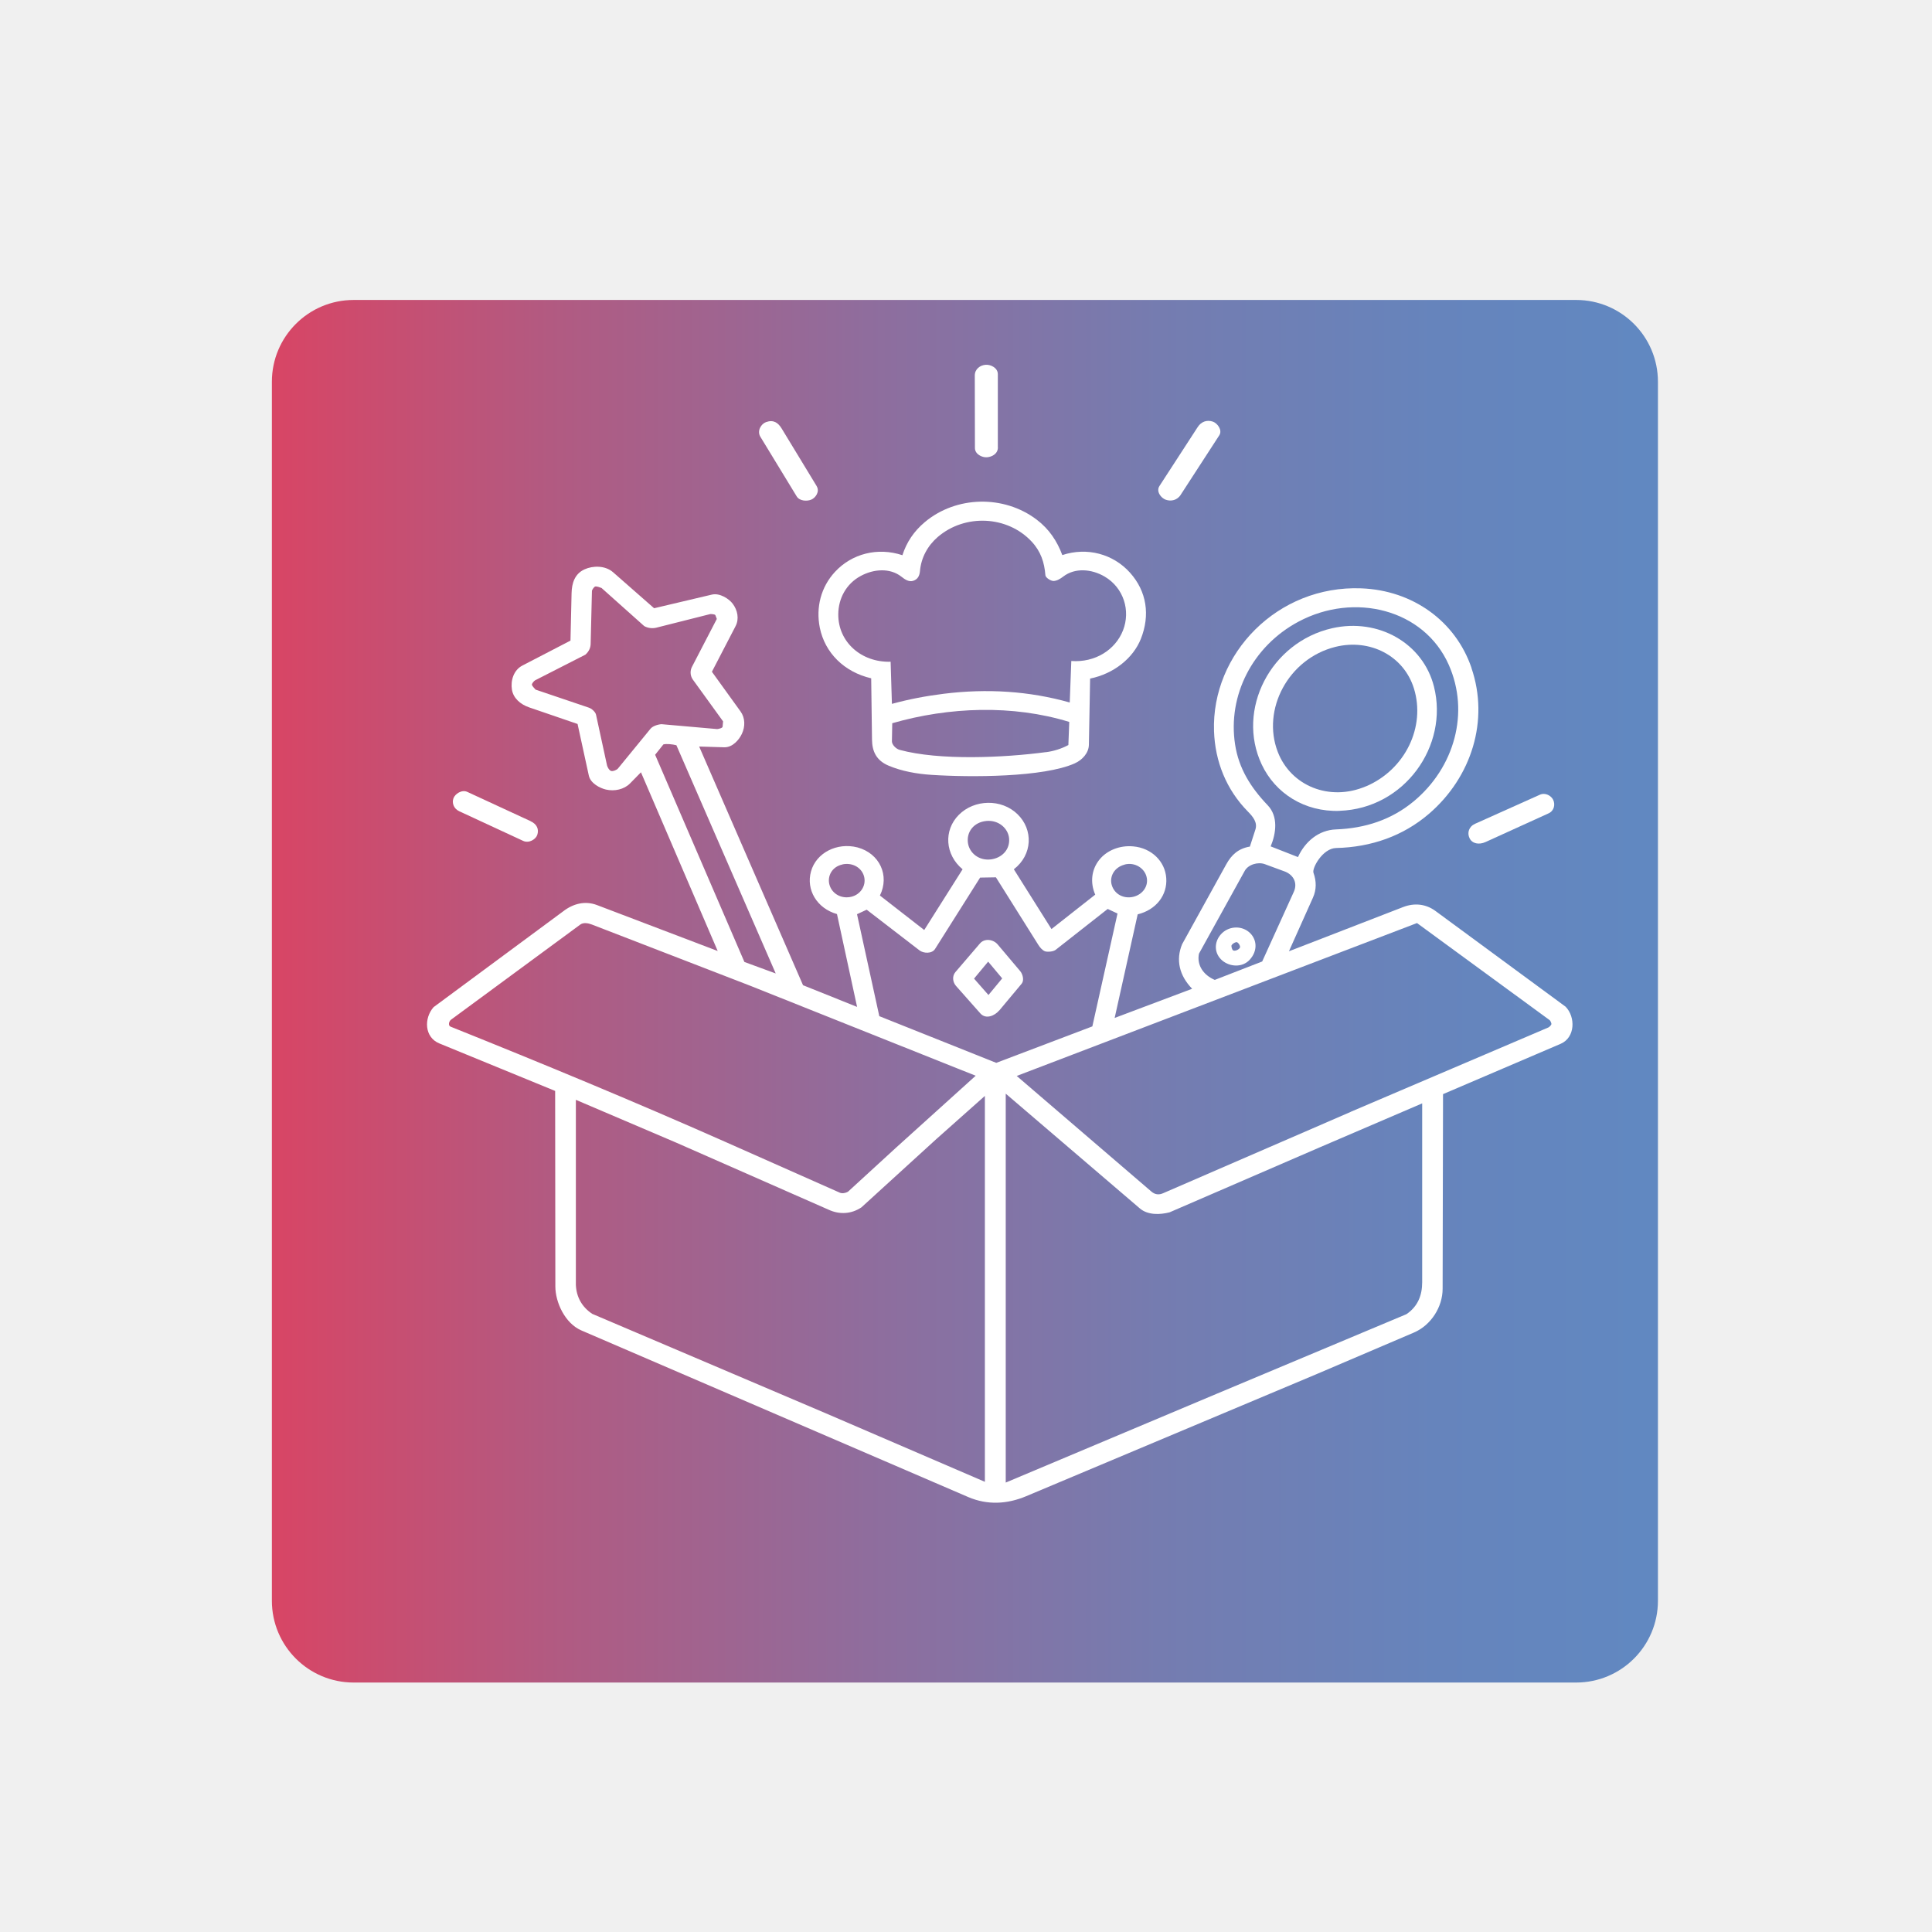
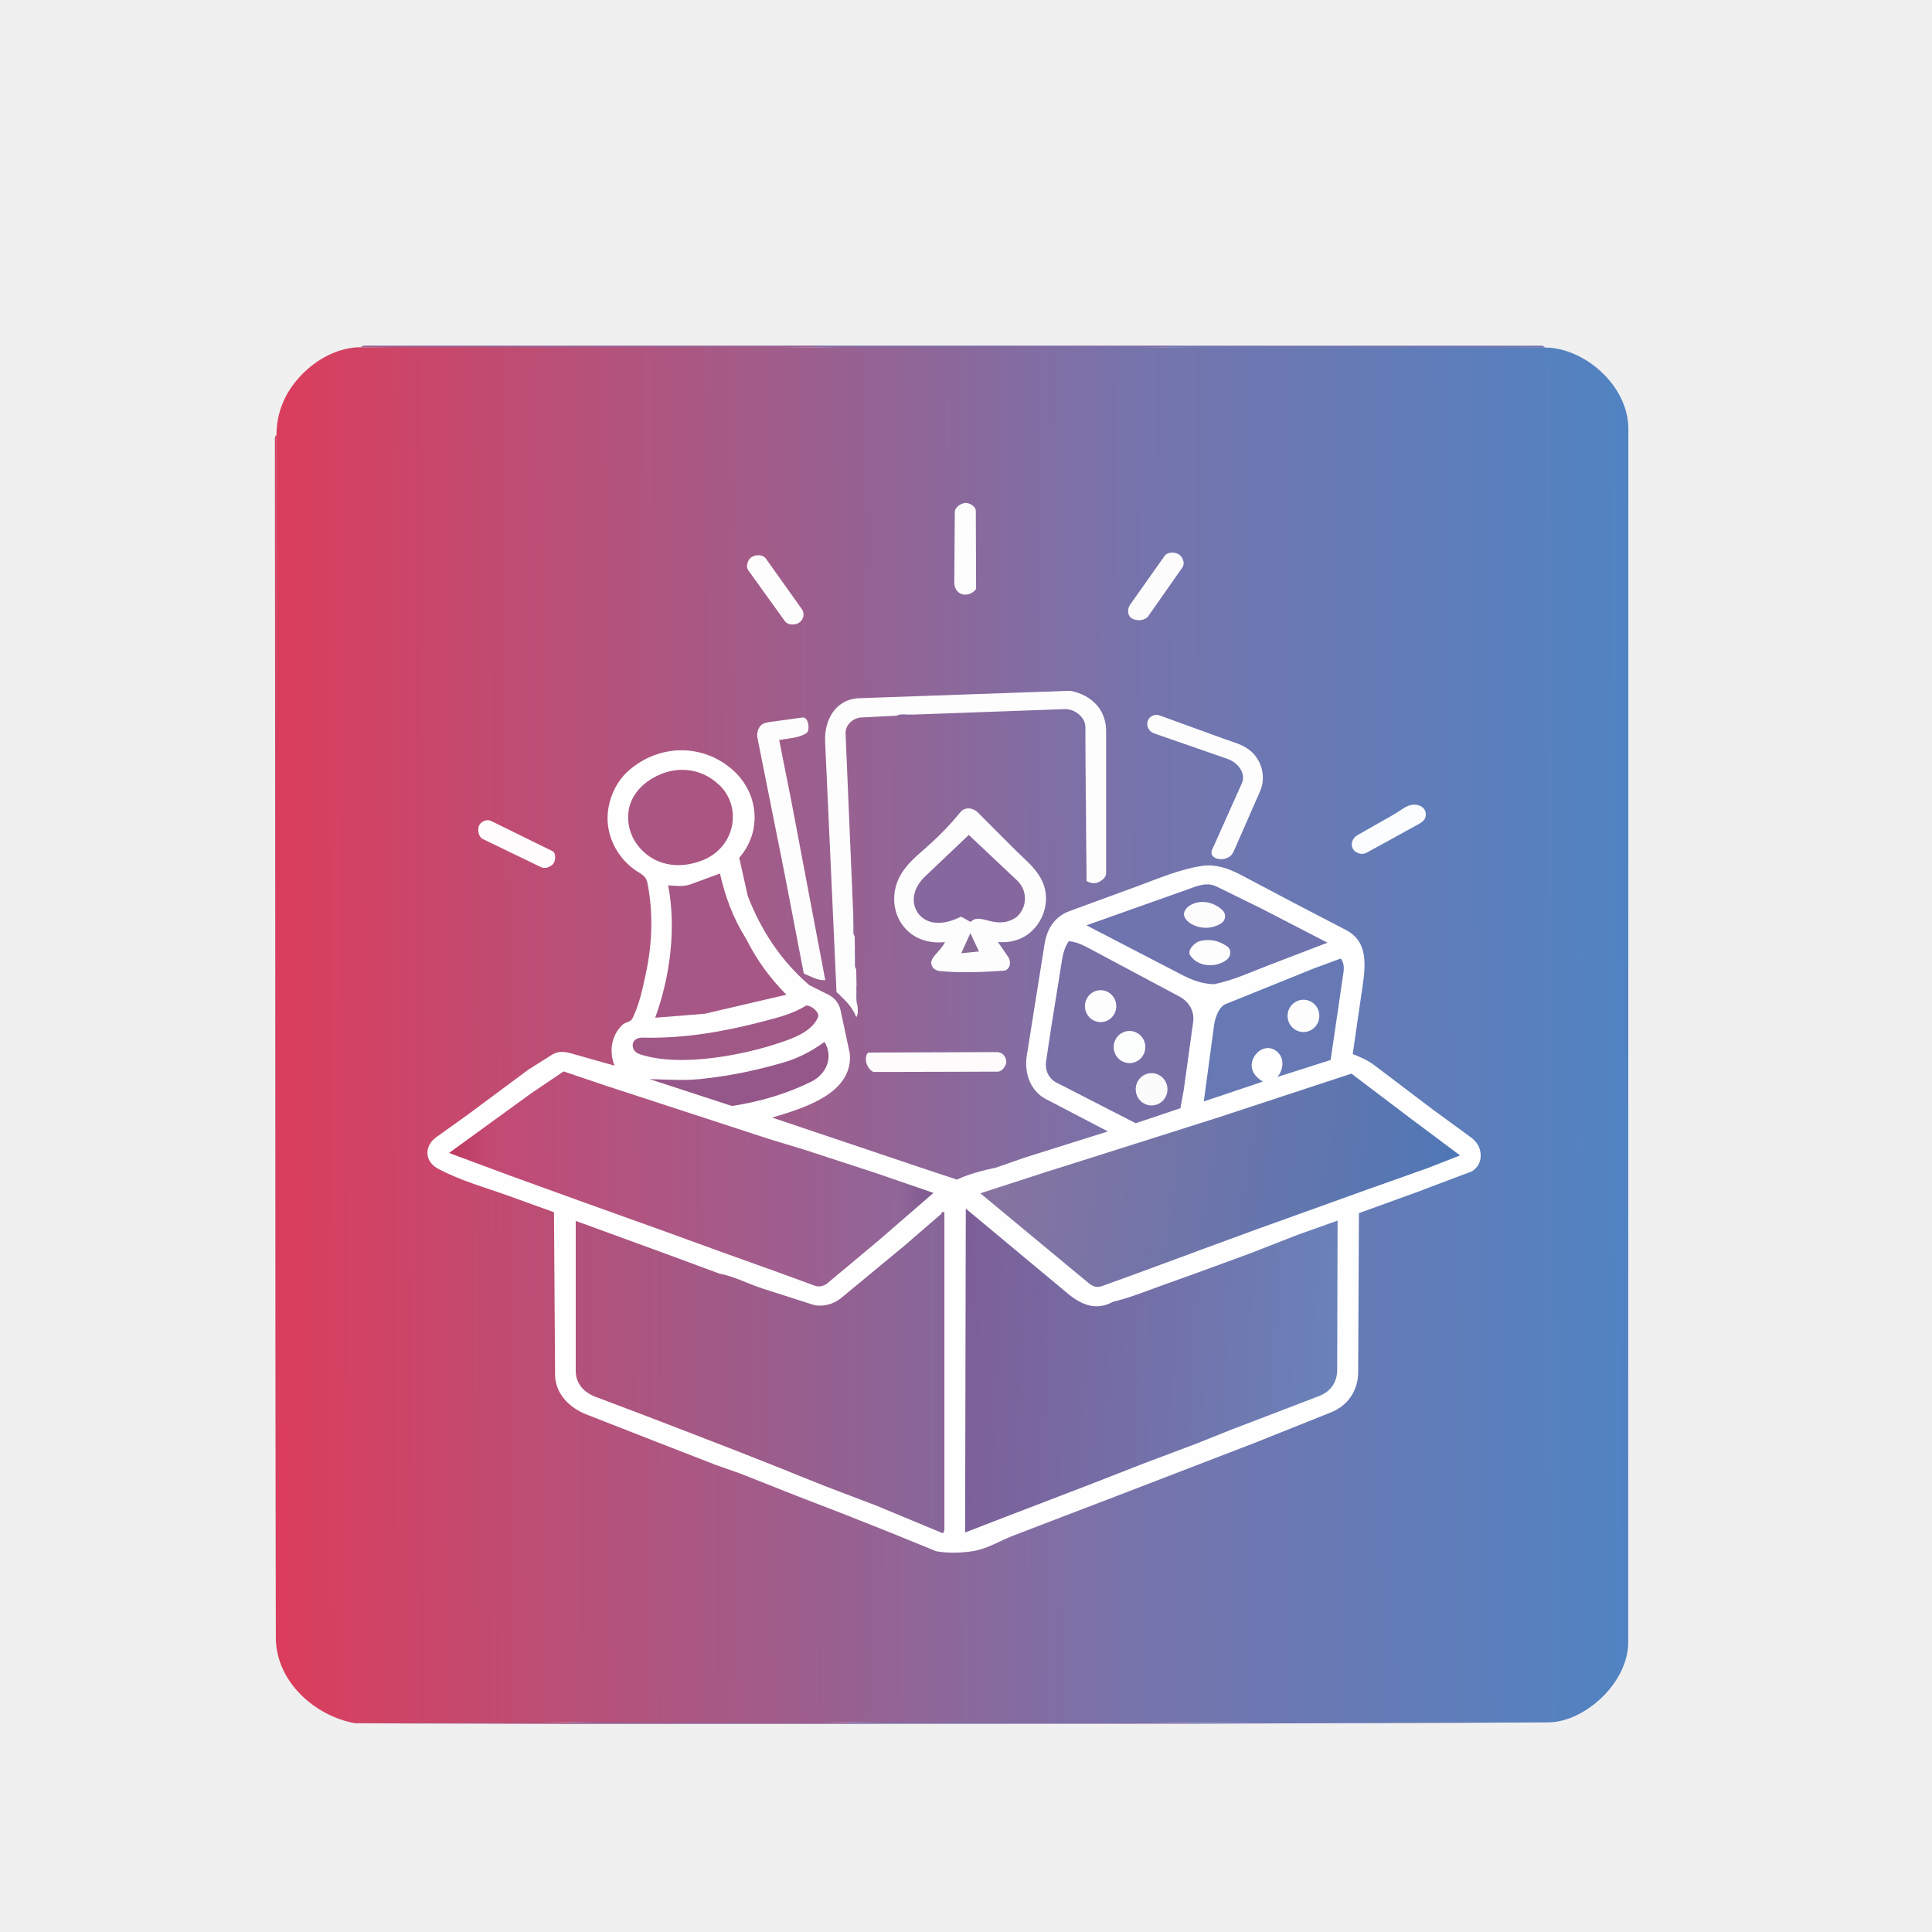
<svg xmlns="http://www.w3.org/2000/svg" id="Capa_1" data-name="Capa 1" viewBox="0 0 283.46 283.46">
  <defs>
    <style>
      .cls-1 {
-         fill: #fff;
+         fill: url(#Degradado_sin_nombre_36);
      }

      .cls-2 {
-         fill: url(#Degradado_sin_nombre_92);
+         fill: #fefcfd;
+       }
+ 
+       .cls-3 {
+         fill: #956294;
+       }
+ 
+       .cls-4 {
+         fill: #fdfbfc;
+       }
+ 
+       .cls-5 {
+         fill: #955789;
+       }
+ 
+       .cls-6 {
+         fill: #916396;
+       }
+ 
+       .cls-7 {
+         fill: #8d6498;
+       }
+ 
+       .cls-8 {
+         fill: #7175af;
+       }
+ 
+       .cls-9 {
+         fill: #ab5682;
+       }
+ 
+       .cls-10 {
+         fill: #5182c4;
+       }
+ 
+       .cls-11 {
+         fill: #7275af;
+       }
+ 
+       .cls-12 {
+         fill: #836aa1;
+       }
+ 
+       .cls-13 {
+         fill: #6f73ae;
+       }
+ 
+       .cls-14 {
+         fill: #86679e;
+       }
+ 
+       .cls-15 {
+         fill: #886a96;
+       }
+ 
+       .cls-16 {
+         fill: url(#Degradado_sin_nombre_17);
+       }
+ 
+       .cls-17 {
+         fill: #786fa7;
+       }
+ 
+       .cls-18 {
+         fill: #806da4;
+       }
+ 
+       .cls-19 {
+         fill: #fcfcfd;
+       }
+ 
+       .cls-20 {
+         fill: #966192;
+       }
+ 
+       .cls-21 {
+         fill: #fdfdfe;
+       }
+ 
+       .cls-22 {
+         fill: url(#Degradado_sin_nombre_37);
+       }
+ 
+       .cls-23 {
+         fill: #ac5682;
+       }
+ 
+       .cls-24 {
+         fill: #6878b4;
+       }
+ 
+       .cls-25 {
+         fill: url(#Degradado_sin_nombre_39);
+       }
+ 
+       .cls-26 {
+         fill: #d24165;
+       }
+ 
+       .cls-27 {
+         fill: #fbfbfc;
+       }
+ 
+       .cls-28 {
+         fill: #fefdfe;
+       }
+ 
+       .cls-29 {
+         fill: #fefefe;
+       }
+ 
+       .cls-30 {
+         fill: #a65786;
+       }
+ 
+       .cls-31 {
+         fill: #fcfdfe;
+       }
+ 
+       .cls-32 {
+         fill: #6679b4;
+       }
+ 
+       .cls-33 {
+         fill: #fcfdfd;
+       }
+ 
+       .cls-34 {
+         fill: #fdfdfd;
+       }
+ 
+       .cls-35 {
+         fill: #a05887;
+       }
+ 
+       .cls-36 {
+         fill: url(#Degradado_sin_nombre_38);
+       }
+ 
+       .cls-37 {
+         fill: #816da5;
      }
    </style>
-     <linearGradient id="Degradado_sin_nombre_92" data-name="Degradado sin nombre 92" x1="39.89" y1="145.44" x2="243.24" y2="145.44" gradientUnits="userSpaceOnUse">
-       <stop offset="0" stop-color="#d84565" />
-       <stop offset=".2" stop-color="#b25a81" />
-       <stop offset=".43" stop-color="#8f6d9d" />
-       <stop offset=".64" stop-color="#757cb0" />
-       <stop offset=".84" stop-color="#6684bc" />
-       <stop offset=".99" stop-color="#6188c1" />
+     <linearGradient id="Degradado_sin_nombre_17" data-name="Degradado sin nombre 17" x1="238.38" y1="151.41" x2="40.62" y2="152.21" gradientUnits="userSpaceOnUse">
+       <stop offset="0" stop-color="#5183c2" />
+       <stop offset=".37" stop-color="#7773ab" />
+       <stop offset="1" stop-color="#db3d5c" />
+     </linearGradient>
+     <linearGradient id="Degradado_sin_nombre_36" data-name="Degradado sin nombre 36" x1="141.04" y1="200.72" x2="195.08" y2="203.15" gradientUnits="userSpaceOnUse">
+       <stop offset="0" stop-color="#7d5f98" />
+       <stop offset="1" stop-color="#6a81b9" />
+     </linearGradient>
+     <linearGradient id="Degradado_sin_nombre_37" data-name="Degradado sin nombre 37" x1="137.59" y1="201.47" x2="84.87" y2="201.5" gradientUnits="userSpaceOnUse">
+       <stop offset="0" stop-color="#87679a" />
+       <stop offset="1" stop-color="#b2517a" />
+     </linearGradient>
+     <linearGradient id="Degradado_sin_nombre_38" data-name="Degradado sin nombre 38" x1="135.33" y1="172.73" x2="67.23" y2="173.2" gradientUnits="userSpaceOnUse">
+       <stop offset="0" stop-color="#835d91" />
+       <stop offset=".05" stop-color="#906699" />
+       <stop offset=".93" stop-color="#c34a73" />
+       <stop offset="1" stop-color="#bf3d63" />
+     </linearGradient>
+     <linearGradient id="Degradado_sin_nombre_39" data-name="Degradado sin nombre 39" x1="146.03" y1="168.12" x2="211.35" y2="177.97" gradientUnits="userSpaceOnUse">
+       <stop offset="0" stop-color="#8773a0" />
+       <stop offset="1" stop-color="#5077b5" />
    </linearGradient>
  </defs>
-   <rect class="cls-2" x="39.89" y="44.01" width="203.36" height="202.85" rx="12" ry="12" />
-   <g>
-     <path class="cls-1" d="M215.89,98.01c2.63,7.68.02,16-6.21,21.37-3.81,3.28-8.5,4.92-13.66,5.04-1.97.05-3.55,2.97-3.31,3.63.45,1.26.45,2.48-.08,3.66l-3.52,7.86,16.76-6.49c1.64-.63,3.31-.47,4.73.57l19.1,14.05c1.47,1.5,1.44,4.52-.73,5.45l-17.25,7.38-.06,28.55c0,2.68-1.7,5.35-4.21,6.43l-14.24,6.08-42.65,17.93c-2.79,1.17-5.68,1.33-8.49.13l-56.77-24.45c-2.41-1.04-3.82-4.13-3.82-6.46l-.03-28.68-16.99-6.97c-2.2-.9-2.28-3.69-.85-5.32l19.03-14.07c1.44-1.11,3.18-1.58,4.95-.91l17.71,6.74-11.26-26.22-1.61,1.64c-.86.87-2.26,1.19-3.54.89-.87-.21-2.25-.9-2.5-2.05l-1.65-7.57-7.09-2.43c-1.35-.46-2.35-1.4-2.54-2.61-.21-1.31.23-2.85,1.53-3.53l7.06-3.66.16-6.94c.03-1.5.47-2.86,1.89-3.51,1.24-.57,3.04-.59,4.19.41l6.03,5.29,8.47-2c1.17-.28,2.52.63,3.04,1.31.74.96,1,2.25.44,3.32l-3.47,6.69,4.2,5.82c.69.95.7,2.22.2,3.28-.39.84-1.34,2.02-2.61,1.98l-3.66-.11,8,18.39,7.24,16.63,7.93,3.18-2.95-13.62c-2.95-.83-4.56-3.57-3.81-6.26.76-2.73,3.81-4.29,6.82-3.52,3.25.88,4.74,4.12,3.29,7.06l6.5,5.06,5.63-8.91c-2.58-2.14-2.82-5.71-.55-7.99s6.25-2.39,8.61-.09c2.32,2.25,2.23,5.94-.54,8.08l5.52,8.77,6.42-5.05c-.77-1.77-.56-3.69.62-5.14,1.1-1.36,2.98-2.12,4.95-1.94,2.71.24,4.68,2.21,4.85,4.65.18,2.48-1.47,4.66-4.19,5.32l-3.38,15.2,11.37-4.28c-1.91-1.96-2.41-4.27-1.47-6.54l6.48-11.73c.75-1.36,1.76-2.31,3.46-2.59l.81-2.5c.34-1.05-.37-1.9-1.09-2.63-3.18-3.22-4.83-7.37-4.98-11.8-.39-11.36,9.31-21.43,21.6-20.96,7.57.29,13.84,4.82,16.18,11.68ZM97.05,106.25l8.18.72c.25-.03.77-.15.79-.35l.07-.78-4.45-6.15c-.4-.58-.42-1.33-.07-1.94l3.6-6.94-.21-.55c-.05-.14-.56-.17-.73-.17l-7.73,1.95c-.66.21-1.39.15-1.98-.18l-6.26-5.59c-.24-.1-.66-.24-.87-.23s-.46.4-.54.62l-.19,7.76c0,.64-.27,1.18-.77,1.63l-7.37,3.76c-.18.1-.55.52-.47.7s.33.46.53.67l7.77,2.63c.43.13,1.01.62,1.1,1.06l1.61,7.42c.07.3.35.76.62.83s.81-.15.99-.37l4.78-5.84c.3-.36,1.01-.62,1.61-.66ZM190.44,125.74c1.03-2.25,3.02-3.96,5.58-4.05,4.29-.16,8.14-1.43,11.35-4.08,6.04-4.98,8.29-13.09,5.19-20.07-3.63-8.17-13.87-10.7-22.05-6.33-6.76,3.61-10.41,10.84-9.3,18.02.54,3.53,2.31,6.33,4.78,8.91,1.58,1.65,1.24,4.13.44,6.04l4.01,1.57ZM113.81,142.82l-14.57-33.48c-.59-.15-1.46-.24-1.91-.12l-1.21,1.52,13.1,30.4,4.58,1.68ZM144.72,120.45c-1.87.18-2.95,1.64-2.7,3.26.23,1.47,1.63,2.59,3.35,2.38,1.62-.2,2.84-1.44,2.68-3.1-.13-1.43-1.51-2.71-3.34-2.54ZM123.62,126.83c-1.59.33-2.27,1.76-1.92,2.99.38,1.33,1.76,2.1,3.21,1.75,1.3-.31,2.17-1.56,1.89-2.87s-1.63-2.2-3.19-1.88ZM165.02,126.85c-1.58.4-2.24,1.79-1.92,2.95.39,1.42,1.8,2.12,3.21,1.77,1.36-.34,2.25-1.6,1.91-2.93-.31-1.25-1.69-2.18-3.21-1.8ZM185.19,141.06l4.64-10.22c.55-1.22.02-2.42-1.26-2.95l-2.99-1.1c-1-.37-2.44.04-2.96.99l-6.71,12.14c-.35,1.71.69,3.16,2.32,3.85l6.95-2.7ZM160.27,150.58l3.69-16.55-1.44-.67-7.64,6c-.34.27-1.21.34-1.57.21-.38-.15-.73-.56-.98-.96l-6.21-9.89-2.32.04-6.61,10.47c-.47.74-1.71.65-2.28.21l-7.75-5.97-1.42.66,3.27,14.96,17.16,6.85,14.1-5.35ZM124.41,174.85l7.07-6.48,11.67-10.54-33.02-13.18-23.28-9c-.54-.21-1.25-.34-1.71,0l-18.97,13.96c-.31.23-.45.87-.06,1.02,13.56,5.44,26.91,10.97,40.25,16.88l16.86,7.48c.33.15.85.06,1.19-.14ZM198.16,163.13l29.01-12.38c.16-.07.42-.35.45-.48s-.15-.52-.26-.6l-19.46-14.24-58.73,22.43,19.72,16.93c.53.48,1.14.57,1.8.26l27.47-11.91ZM208.65,161.89l-15.12,6.49-21.93,9.49c-1.39.36-3.19.43-4.36-.57l-19.68-16.84v57.06s30.96-13.03,30.96-13.03l27.82-11.67c1.69-1.14,2.32-2.78,2.32-4.7v-26.24ZM84.49,161.38v27.14c.08,1.77.88,3.24,2.41,4.25l34.22,14.57,23.38,10.07v-56.62s-7.12,6.33-7.12,6.33l-10.99,10.02c-1.46.98-3.2,1.1-4.83.34l-22.34-9.83-14.72-6.28Z" />
-     <path class="cls-1" d="M157.71,111.99c-4.61,2.07-15.33,2.07-20.99,1.7-2.22-.14-4.41-.54-6.34-1.35-1.81-.76-2.42-2.11-2.44-3.81l-.12-9.01c-3.99-.93-6.8-3.76-7.54-7.43-.59-2.96.15-5.95,2.24-8.2,2.46-2.65,6.24-3.64,9.88-2.43.61-1.89,1.67-3.5,3.28-4.85,4.6-3.87,11.61-4.02,16.42-.37,1.83,1.39,2.99,3.14,3.76,5.2,3.64-1.2,7.46-.17,9.93,2.58s2.97,6.25,1.6,9.7c-1.12,2.83-3.96,5.13-7.45,5.84l-.18,9.71c-.02,1.2-.96,2.23-2.06,2.72ZM138.45,101.79c6.38-.79,12.55-.4,18.5,1.28l.23-6.09c3.48.26,6.47-1.63,7.59-4.5s.11-6.23-2.69-7.88c-1.92-1.13-4.36-1.33-6.08-.01-.44.34-.93.63-1.41.65-.38.02-1.18-.46-1.21-.84-.15-1.9-.68-3.51-2.02-4.94-3.55-3.81-9.79-4.11-13.79-.66-1.48,1.28-2.42,3.04-2.59,4.95-.06.71-.31,1.25-1.01,1.47-.63.19-1.2-.2-1.73-.62-1.69-1.32-4.08-1.11-5.95-.1-2.14,1.15-3.29,3.31-3.3,5.64-.02,4.04,3.36,7.07,7.68,6.95l.19,6.18c2.63-.71,4.92-1.14,7.59-1.48ZM153.46,110.36c1.16-.15,2.3-.52,3.29-1.05l.13-3.39c-8.28-2.55-17.66-2.21-25.97.19l-.05,2.66c0,.48.58,1.1,1.14,1.25,5.8,1.58,15.26,1.16,21.46.33Z" />
-     <path class="cls-1" d="M146.41,65.64c0,.96-.89,1.4-1.61,1.45s-1.76-.45-1.76-1.36l-.02-10.64c0-.93.77-1.52,1.62-1.57.75-.04,1.76.46,1.76,1.38v10.74Z" />
-     <path class="cls-1" d="M173.25,72.58c-.53.81-1.41,1.02-2.21.74-.71-.25-1.44-1.22-.93-2.01l5.62-8.66c.51-.78,1.33-1.09,2.22-.79.66.23,1.44,1.24.94,2.01l-5.65,8.71Z" />
-     <path class="cls-1" d="M119.82,71.33c.49.81-.17,1.72-.8,1.98s-1.71.21-2.13-.48l-5.33-8.75c-.52-.85.1-1.89.83-2.15,1.1-.39,1.77.08,2.3.95l5.13,8.44Z" />
-     <path class="cls-1" d="M217.96,123.54c-.97.44-1.95.24-2.34-.54-.41-.83-.09-1.74.81-2.14l9.5-4.26c.81-.36,1.66.15,1.95.75.32.67.16,1.61-.69,1.99l-9.23,4.2Z" />
-     <path class="cls-1" d="M77.85,120.49c.96.44,1.24,1.2.98,2-.22.66-1.23,1.28-2.08.88l-9.38-4.35c-.81-.38-1.09-1.22-.84-1.9.23-.63,1.21-1.31,2.02-.94l9.3,4.3Z" />
-     <path class="cls-1" d="M146.58,148.27c-.61.73-1.92,1.35-2.75.41l-3.56-4.02c-.49-.55-.61-1.43-.09-2.04l3.59-4.19c.7-.82,1.98-.6,2.6.13l3.31,3.92c.37.44.62,1.35.22,1.84l-3.3,3.95ZM145.03,145.98l2.01-2.43-2.06-2.46-2.07,2.49,2.11,2.4Z" />
-     <path class="cls-1" d="M196.54,118.97c-5.13.17-9.43-2.56-11.43-6.82-3.76-8.01,1.3-17.93,10.35-19.98,6.78-1.53,13.33,2.21,14.93,8.57,2.19,8.68-4.32,17.9-13.85,18.22ZM200.4,115.38c5.79-2.46,8.79-8.76,7.05-14.37-1.49-4.8-6.46-7.36-11.53-6.1-6.89,1.72-10.84,9.19-8.45,15.4,1.92,5,7.6,7.33,12.93,5.06Z" />
-     <path class="cls-1" d="M183.37,140.8c-1.1,1.2-2.94,1.06-4.05.12-1.18-1.01-1.24-2.66-.19-3.84s2.88-1.33,4.08-.36c1.24,1.01,1.36,2.77.16,4.07ZM180.89,139.42c.27.2.93-.1,1.04-.41.08-.24-.29-.83-.55-.78-.29.06-.61.29-.69.47-.06.15.07.62.21.72Z" />
+   <g id="Objeto_generativo" data-name="Objeto generativo">
+     <g>
+       <path class="cls-16" d="M52.98,50.95c21.83-.21,44.56-.21,66.35,0,16.89-.2,34.83-.21,51.8,0,18.17-.18,37.3-.23,55.56.04,5.69,0,12.22,5.53,12.22,11.92l-.02,178.04c0,5.93-6.37,11.74-11.77,11.76-17.55.08-35.08.08-52.59-.03-16.32.18-33.61.2-50,0-13.33.2-27.55.21-40.95,0-10.43.16-20.93.21-31.51.15-5.82-1.06-11.59-6.05-11.6-12.58-.07-58.82-.04-117.64.1-176.45,0-3.21,1.19-6.17,3.54-8.66s5.57-4.2,8.87-4.2Z" />
+       <g>
+         <path class="cls-10" d="M238.9,240.95l.02-178.04-.02,178.04Z" />
+         <path class="cls-11" d="M226.7,51l-55.56-.04c-.19-.08-.19-.15,0-.24h54.95c.32,0,.42.09.61.28Z" />
+         <polygon class="cls-18" points="171.14 50.71 171.13 50.95 119.33 50.95 119.33 50.71 171.14 50.71" />
+         <g>
+           <path class="cls-26" d="M40.47,240.26l-.14-175.9c0-.36.14-.45.24-.56l-.1,176.45Z" />
+           <path class="cls-20" d="M119.33,50.71c.2.06.2.14,0,.23H52.98c.13-.14.22-.23.55-.23h65.8Z" />
+           <path class="cls-8" d="M227.13,252.71l-52.6.19c-.2-.06-.19-.13.01-.21l52.59.03Z" />
+           <path class="cls-37" d="M174.54,252.69v.21s-50,.02-50,.02c-.2-.06-.2-.14,0-.23h50Z" />
+           <path class="cls-3" d="M124.53,252.69v.23s-40.95.01-40.95.01c-.2-.06-.2-.14,0-.24h40.95Z" />
+           <polygon class="cls-23" points="83.58 252.69 83.59 252.93 52.07 252.84 83.58 252.69" />
+           <g>
+             <path class="cls-34" d="M143.17,74.96l.04,11.43c-.49.79-1.53,1-2.11.78-.67-.26-1.1-.88-1.09-1.7l.08-10.33c0-.8.95-1.28,1.52-1.35.5-.05,1.56.44,1.56,1.17Z" />
+             <path class="cls-28" d="M117.65,89.38c.52.74.13,1.62-.39,1.97-.55.37-1.62.45-2.13-.25l-5.33-7.41c-.47-.65-.02-1.59.39-1.9.6-.44,1.71-.49,2.19.18l5.27,7.41Z" />
+             <path class="cls-19" d="M165.95,90.65c-.57-.42-.53-1.38-.17-1.89l5.09-7.2c.44-.63,1.47-.55,2.01-.27s1.08,1.27.59,1.97l-4.99,7.13c-.5.71-1.81.79-2.53.26Z" />
+             <path class="cls-2" d="M81.07,124.89c.57.28.43,1.5.07,1.89-.32.34-1.1.77-1.74.46l-8.53-4.12c-.68-.33-.78-1.27-.65-1.82.15-.63,1.08-1.22,1.85-.84l9.01,4.43Z" />
+             <path class="cls-31" d="M200.47,125.12c-.77.42-1.67-.05-1.97-.57-.41-.72-.06-1.6.67-2.02l5.36-3.05c.98-.56,1.85-1.42,2.97-1.42.88,0,1.56.47,1.67,1.18.14.91-.38,1.31-1.15,1.74l-7.55,4.15Z" />
+             <path class="cls-18" d="M143.21,86.39l-.04-11.43.04,11.43Z" />
+             <g>
+               <path class="cls-28" d="M159.4,129.25c-.17-7.51-.22-15.03-.15-22.58-.01-1.49-1.61-2.68-3.05-2.63l-22.39.81-2.3.16-5.18.26c-1.12.06-2.32,1.05-2.27,2.35l1.14,26.92c.08.92.14,1.85.19,2.8l.04,2.04c.07.92.14,1.86.19,2.8l.05,2.5c.07.99.12,2,.16,3.03,0,.48.15.91-.19,1.53-.65-1.63-1.73-2.57-2.91-3.7l-1.67-36.76c-.14-3.15,1.55-6.22,5.02-6.34l30.95-1.09c3.17.62,5.31,2.81,5.26,6.04v20.68c.01.72-.7,1.15-1.09,1.35-.57.28-1.3.16-1.77-.16Z" />
+               <path class="cls-28" d="M121.09,143.8c-1.11.1-2.1-.54-3.16-.96l-2.81-14.62-3.98-19.91c-.14-.7.06-1.37.42-1.8.41-.48,1.11-.54,1.81-.64l4.41-.6c.82-.11,1.17,1.93.48,2.34-1.21.71-2.55.69-3.94.97l1.79,8.99,4.97,26.22Z" />
+               <path class="cls-21" d="M180.93,125.05c-.48,1.09-2.16,1.27-2.87.67-.63-.54-.14-1.23.1-1.76l4.04-9.03c.68-1.53-.65-3.08-2.08-3.58l-10.77-3.74c-.75-.26-1.15-.98-.99-1.72.15-.68.95-1.22,1.77-.92l9.48,3.44c1.34.49,2.66.78,3.81,1.71,1.68,1.36,2.38,3.88,1.46,5.96l-3.93,8.96Z" />
+               <path class="cls-4" d="M146.42,157.23l-18.29.05c-.62-.34-.9-.95-1.02-1.33s-.13-1.52.43-1.52l18.68-.07c.91,0,1.42.73,1.42,1.44,0,.48-.55,1.42-1.22,1.42Z" />
+               <path class="cls-12" d="M159.4,129.25c-.14-.09-.26-.14-.26-.47l.11-22.11.15,22.58Z" />
+               <path class="cls-12" d="M146.42,157.23l-18.29.05,18.29-.05Z" />
+               <path class="cls-7" d="M125.83,147.71c-.31-.99-.14-2.02-.16-3.03.07,0,.21.07.21.24l-.05,2.79Z" />
+               <path class="cls-7" d="M125.62,142.18c-.09-.09-.19-.25-.19-.48v-2.33c.08,0,.22.07.22.25l-.03,2.56Z" />
+               <path class="cls-7" d="M125.39,137.34c-.09-.09-.18-.25-.18-.47v-2.33c.1,0,.22.08.22.24l-.04,2.56Z" />
+               <path class="cls-12" d="M133.81,104.85c-.68.43-1.54.12-2.3.16.71-.34,1.54-.13,2.3-.16Z" />
+               <g>
+                 <path class="cls-28" d="M147.26,142.42c-3.15.21-6.15.34-9.2.07-.57-.05-1.03-.23-1.29-.7-.65-1.19,1.1-1.99,1.88-3.57-2.59.28-4.88-.6-6.28-2.56s-1.57-4.66-.42-6.94c.86-1.7,2.22-2.87,3.64-4.11,1.94-1.69,3.67-3.43,5.29-5.42.68-.84,1.85-.71,2.58.01l5.59,5.59c1.24,1.24,2.58,2.3,3.5,3.81,1.31,2.13,1.18,4.7-.13,6.75s-3.43,3.07-6.01,2.86l1.54,2.23c.21.3.26.79.21,1.08s-.32.87-.88.9Z" />
+                 <path class="cls-14" d="M142.41,135.27l-1.39-.78c-1.29.61-2.55,1.04-3.95.87-2.11-.26-3.45-2.24-2.87-4.34.24-.98.87-1.81,1.61-2.51l6.33-6.01,7.09,6.68c1.61,1.52,1.5,4.08-.17,5.44-3.04,1.94-5.21-.86-6.65.64Z" />
+                 <polygon class="cls-15" points="143.63 139.6 141.03 139.86 142.37 136.91 143.63 139.6" />
+               </g>
+               <g>
+                 <path class="cls-29" d="M208.84,174.56l-9.46,3.43-.11,23.32c-.01,2.74-1.53,4.93-4.01,5.92l-11.03,4.41-21.17,8.15-5.96,2.28-8.35,3.2c-2.02.77-3.85,1.98-6.06,2.32-1.64.25-3.71.32-5.35,0l-6.72-2.74-6.98-2.77-6.91-2.67-8.16-3.23-3.53-1.24-8.69-3.38-10.3-4.03c-2.42-.95-4.59-2.97-4.61-5.85l-.16-23.82-6.5-2.35c-3.64-1.31-7.26-2.28-10.66-4.12-.86-.51-1.4-1.31-1.41-2.22s.5-1.75,1.29-2.32l4.52-3.23,9.01-6.69,3.49-2.2c.9-.54,1.81-.45,2.8-.17l6.34,1.79c-.83-2.09-.47-4.51,1.24-6.05.38-.34,1.11-.32,1.39-.88,1.02-2.08,1.47-4.26,1.96-6.54.95-4.41,1.11-8.85.26-13.25-.21-1.11-.81-1.31-1.65-1.86-2.56-1.69-4.31-4.75-4.22-7.94.08-2.59,1.25-5.16,3.12-6.79,4.52-3.94,10.96-3.96,15.35.02,3.63,3.3,4.29,8.84.85,12.79l1.25,5.6c1.93,5.05,4.95,9.6,9.02,13.08l2.9,1.46c.8.4,1.49,1.23,1.69,2.21l1.37,6.41c.44,5.7-6.33,7.86-11.4,9.36l11.86,3.99,9.35,3.15,5.9,1.96c1.88-.88,3.75-1.32,5.76-1.77l4.25-1.48,12.14-3.82-9.07-4.73c-2.27-1.18-3.18-3.72-2.86-6.21l2.64-16.57c.36-2.29,1.53-4.04,3.72-4.84l9.94-3.64c3.16-1.16,6.13-2.47,9.47-2.97,1.94-.29,3.87.38,5.59,1.28l7.91,4.18,7.61,3.96c3.65,1.9,2.73,6.05,2.18,9.85l-1.21,8.34c1.17.45,2.24.93,3.27,1.71l8.55,6.48,5.53,4.04c.85.62,1.32,1.42,1.41,2.36.11,1.08-.31,2.01-1.29,2.63l-7.1,2.67Z" />
+                 <g>
+                   <path class="cls-1" d="M196.25,179.09l-.06,21.87c0,1.88-.98,3.22-2.65,3.86l-7.21,2.77-5.61,2.14-5.17,2.07-7.75,2.92-7.55,2.95-12.32,4.73-6.33,2.44.1-47.51,14.94,12.44c2.02,1.69,4.19,2.59,6.67,1.22,2.35-.54,4.64-1.48,6.94-2.31l5.71-2.05,7.47-2.74,7.01-2.74,5.79-2.06Z" />
+                   <path class="cls-22" d="M138.33,224.96l-9.74-4.05-7.72-2.94-8.12-3.26-5.06-1.99-7.68-2.97-5.1-1.96-7.58-2.87c-1.63-.62-2.87-1.91-2.86-3.83v-21.96s12.39,4.52,12.39,4.52l8.68,3.21c2.27.43,4.21,1.51,6.4,2.21l7.23,2.32c1.37.44,3.09,0,4.21-.92l9.36-7.74,5.38-4.65.27-.1c.12,15.48.19,31.5-.03,46.98Z" />
+                   <path class="cls-36" d="M121.5,188.21c-.54.45-1.29.67-1.91.44l-5.87-2.14-7.86-2.82-8.67-3.15-11.35-4.07-10.84-3.92-9.12-3.39,12.07-8.76,4.74-3.2,6.4,2.16,15.72,5.13,7.89,2.58,5.58,1.7,10.28,3.36,8.4,2.89-7.96,6.9-7.5,6.27Z" />
+                   <path class="cls-25" d="M175.42,183.66l-8.55,3.15-5.18,1.88c-.77.28-1.37.06-1.95-.42l-15.91-13.19,9.56-3.1,10.38-3.28,15-4.76,19.51-6.42,8.59,6.51,7.35,5.49-4.81,1.88-8.87,3.15-16.38,5.89-8.74,3.21Z" />
+                   <path class="cls-30" d="M103.45,148.73l-7.32.59c2.2-6.04,3.11-13.15,1.9-19.42,1.17.06,2.22.23,3.25-.14l4.35-1.6c.79,3.46,1.95,6.59,3.81,9.53,1.53,3.05,3.39,5.68,5.94,8.25l-11.93,2.78Z" />
+                   <path class="cls-9" d="M103.1,126.21c-3.04,1.22-6.36.95-8.71-1.27-1.62-1.53-2.44-3.59-2.18-5.84.24-2.04,1.59-3.77,3.5-4.9,3.23-1.92,7.07-1.67,9.85,1,1.65,1.59,2.33,3.9,1.77,6.24-.5,2.07-1.97,3.86-4.24,4.78Z" />
+                   <path class="cls-35" d="M116.05,152.41c-6.1,2.33-16.12,4.28-22.12,2.28-.76-.25-1.11-.71-1.1-1.39.02-.63.61-1.08,1.4-1.06,6.02.15,11.73-.82,17.54-2.33,2.27-.59,4.5-1.12,6.5-2.37.66-.11,2.07.99,1.75,1.71-.68,1.57-2.4,2.55-3.97,3.15Z" />
+                   <path class="cls-5" d="M95.3,158.32c2.92.08,5.57.29,8.42-.12,3.79-.42,7.4-1.22,11.05-2.26,2.25-.64,4.2-1.63,6.2-3.07,1.35,2.21.3,4.72-1.94,5.83-3.69,1.82-7.58,2.94-11.64,3.57l-12.1-3.95Z" />
+                   <path class="cls-6" d="M138.33,224.96v-46.59c0-.21-.11-.3-.23-.29-.02-.2.27-.38.46-.18v46.43c0,.33-.1.43-.23.63Z" />
+                   <path class="cls-24" d="M196.19,200.96l.06-21.87-.06,21.87Z" />
+                   <g>
+                     <path class="cls-17" d="M173.2,162.59l-6.57,2.21-11.64-5.97c-1.14-.58-1.7-1.83-1.51-3.11l.69-4.6,1.65-10.29c.16-.98.42-1.92.99-2.74,1.21.1,2.23.65,3.32,1.23l12.89,6.88c1.4.75,2.27,2.1,2.03,3.8l-1.37,9.9-.49,2.69Z" />
+                     <ellipse class="cls-27" cx="168.96" cy="159.82" rx="2.33" ry="2.37" />
+                     <ellipse class="cls-33" cx="165.72" cy="153.62" rx="2.32" ry="2.36" />
+                     <ellipse class="cls-21" cx="161.48" cy="147.62" rx="2.3" ry="2.34" />
+                   </g>
+                   <g>
+                     <path class="cls-13" d="M178.2,144.4c-1.84-.02-3.38-.64-4.94-1.45l-13.86-7.19,6.57-2.33,8.07-2.86c1.43-.51,2.95-1.23,4.45-.5l6.7,3.29,9.57,4.95-8.71,3.34c-2.59.99-5.01,2.14-7.85,2.74Z" />
+                     <path class="cls-19" d="M179.17,135.47c-2.51,1.6-5.63-.06-5.45-1.46.05-.4.37-.84.81-1.13,1.51-.97,3.53-.58,4.83.66.55.52.53,1.46-.19,1.92Z" />
+                     <path class="cls-34" d="M179.9,140.88c-1.56,1.14-4.14,1-5.27-.7-.51-.76.63-1.87,1.34-2.08,1.44-.43,2.87-.09,4.07.75.65.45.64,1.46-.14,2.03Z" />
+                   </g>
+                   <g>
+                     <path class="cls-32" d="M185.29,158.69l-8.67,2.91,1.51-11.21c.14-1.02.67-2.65,1.69-3.07l12.96-5.24,3.94-1.45c.43.59.5,1.27.4,1.98l-1.89,12.91-7.81,2.49c1.05-1.26,1.02-3.12-.37-3.95-1.26-.75-2.66.04-3.21,1.31-.51,1.19-.04,2.44,1.45,3.32Z" />
+                     <ellipse class="cls-21" cx="191.24" cy="149.05" rx="2.33" ry="2.37" />
+                   </g>
+                 </g>
+               </g>
+             </g>
+           </g>
+         </g>
+       </g>
+     </g>
  </g>
</svg>
